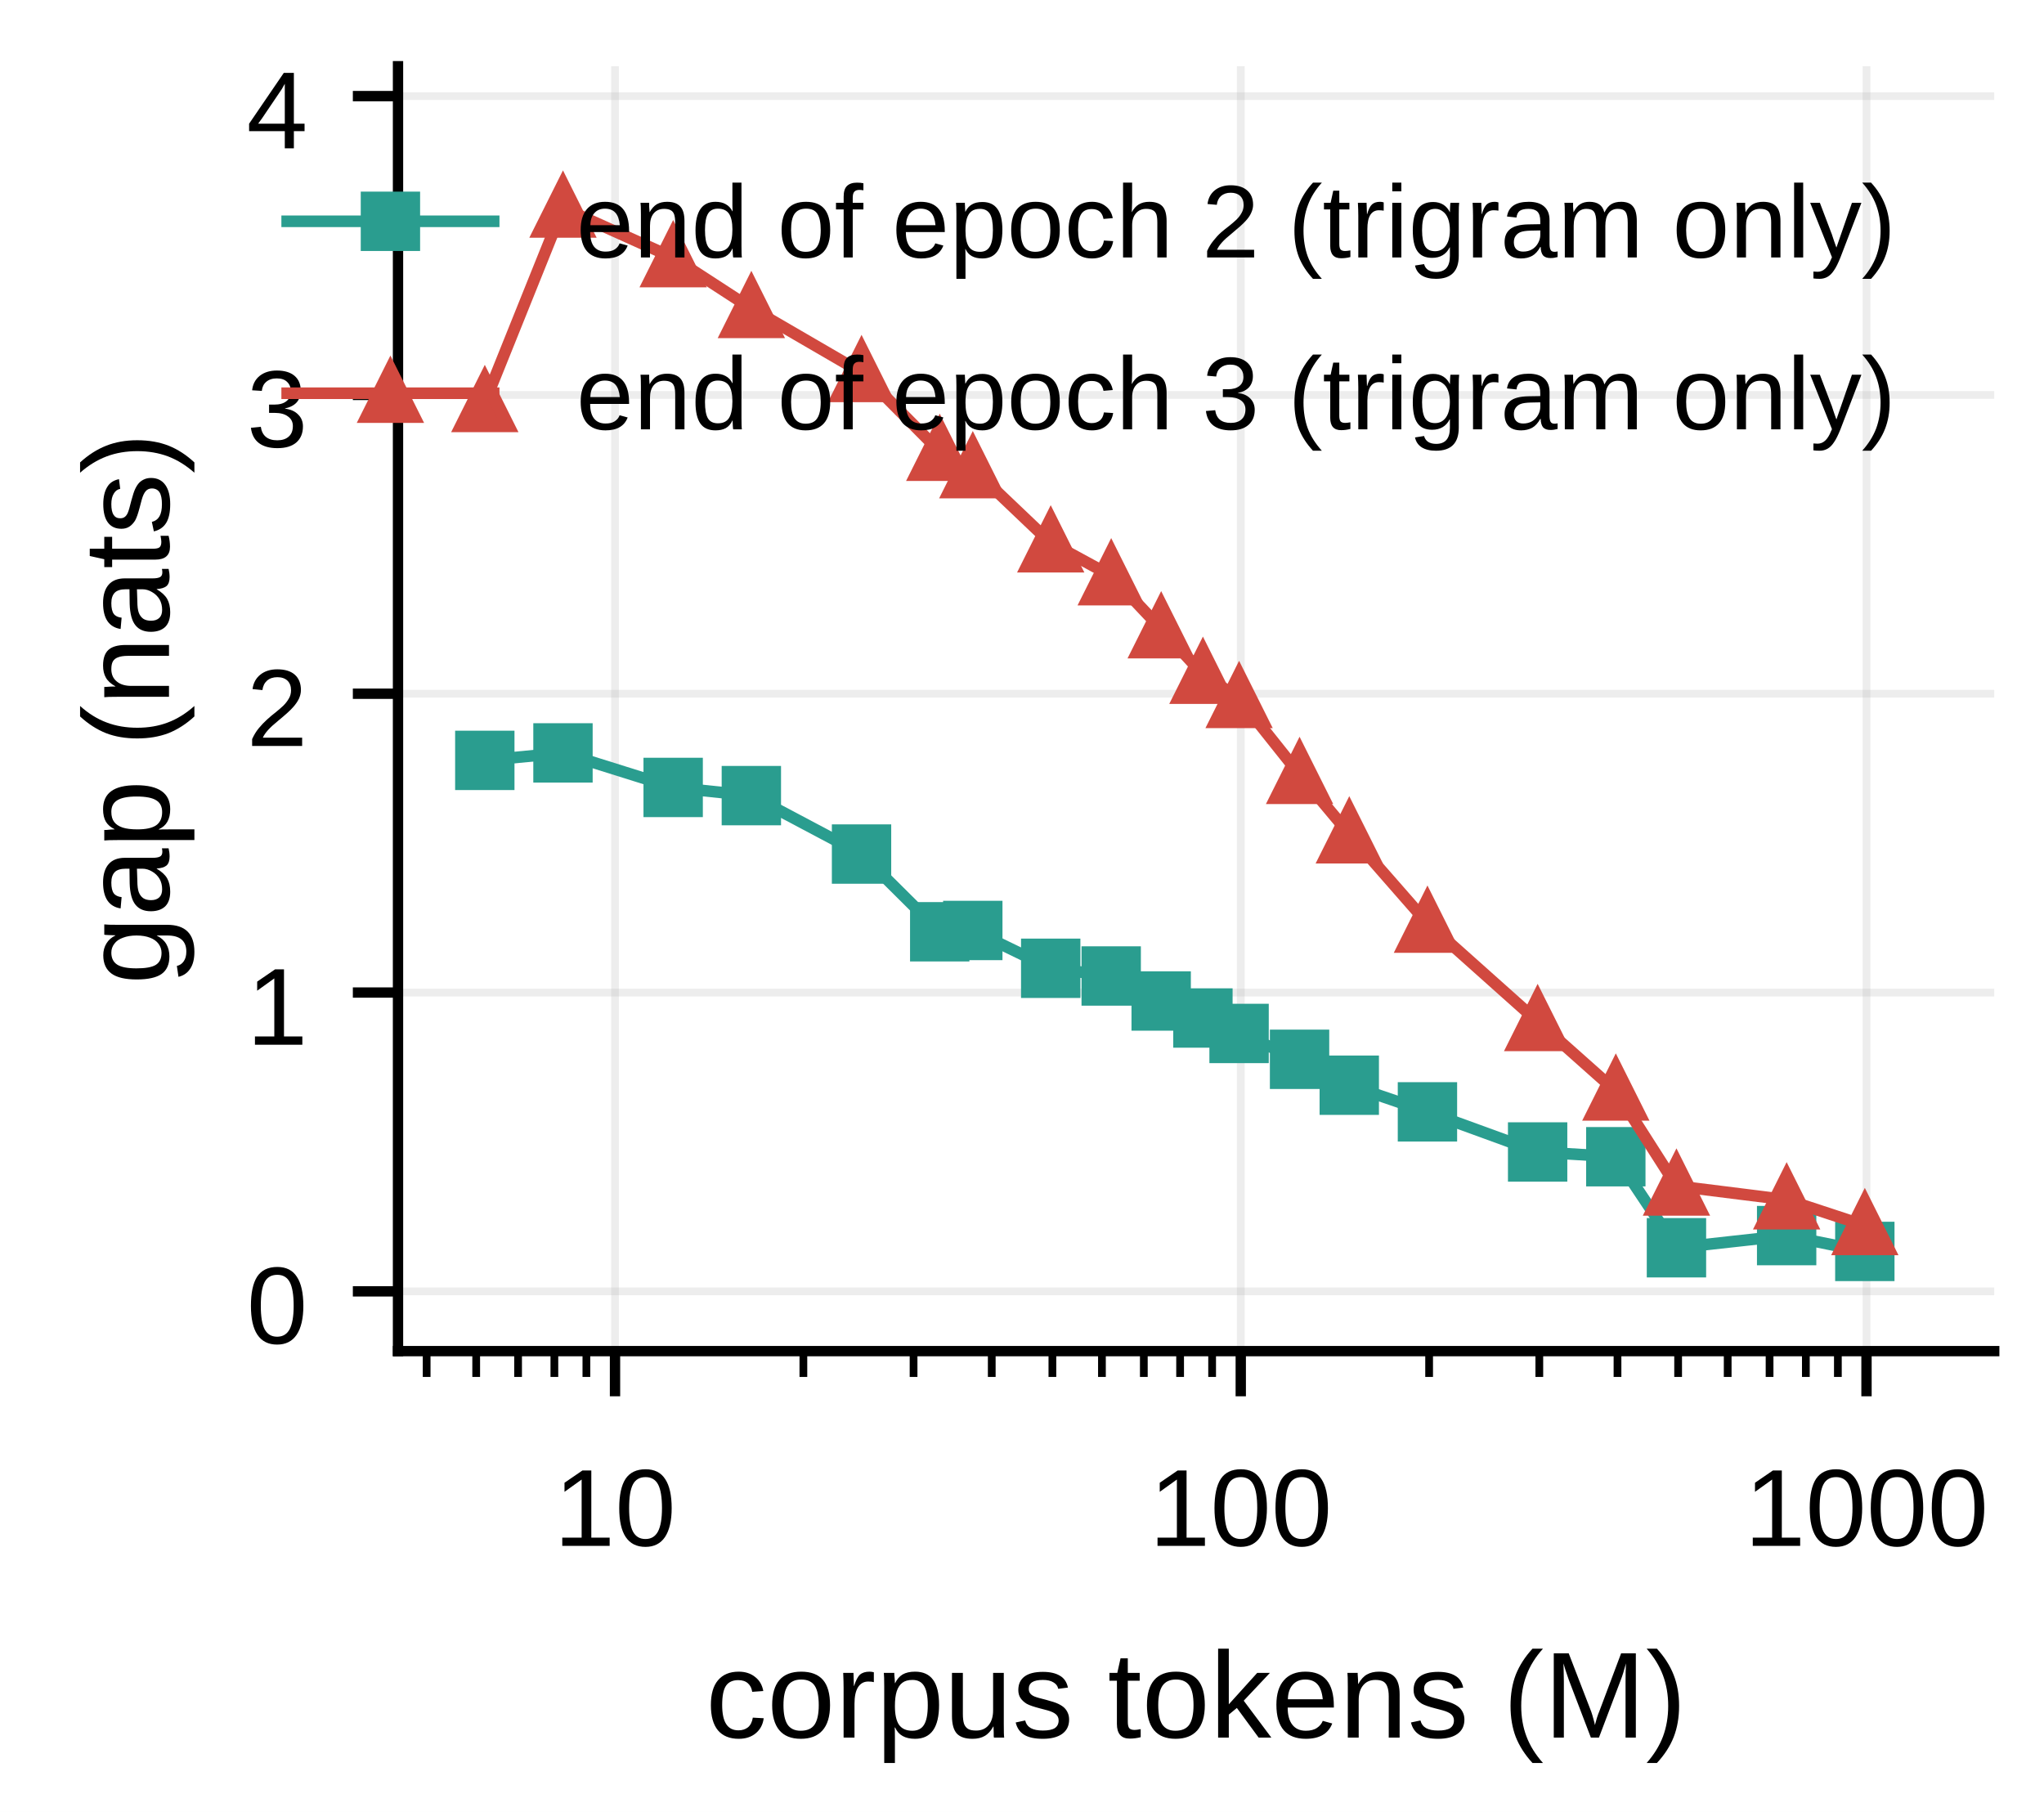
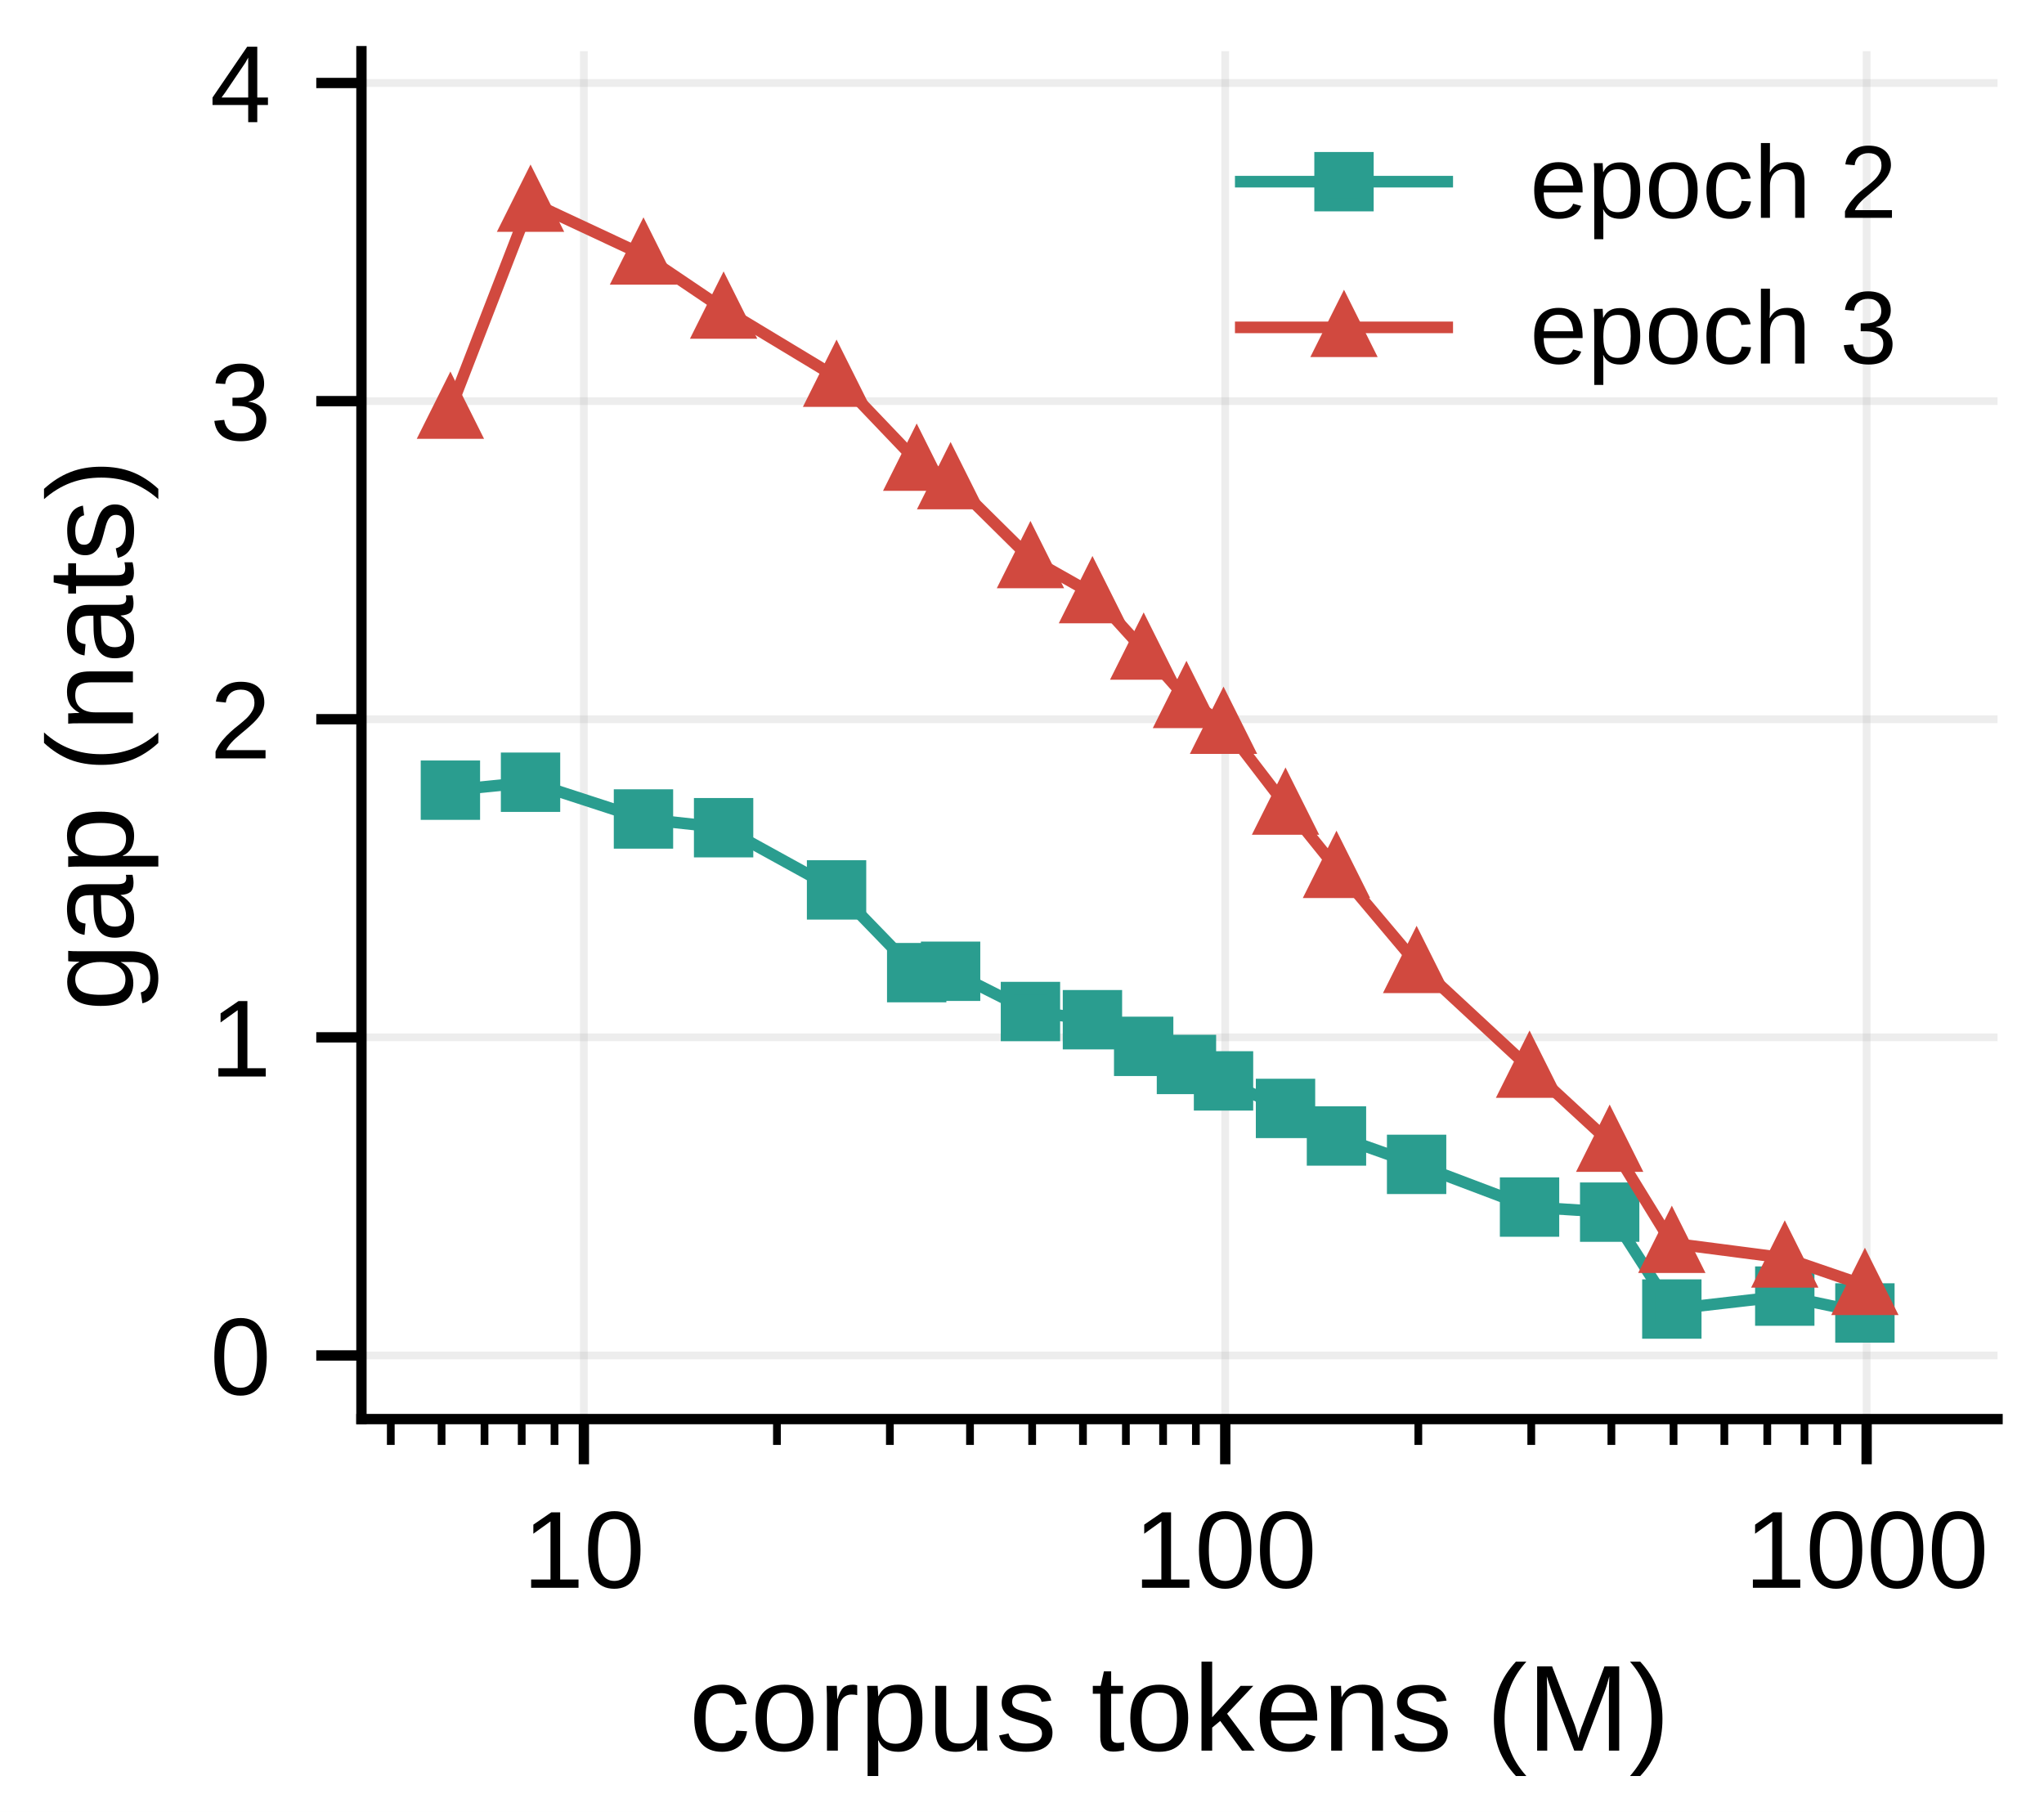
<svg xmlns="http://www.w3.org/2000/svg" xmlns:xlink="http://www.w3.org/1999/xlink" width="158.4pt" height="140.4pt" viewBox="0 0 158.4 140.4" version="1.1">
  <defs>
    <style type="text/css">*{stroke-linejoin: round; stroke-linecap: butt}</style>
  </defs>
  <g id="figure_1">
    <g id="patch_1">
-       <path d="M 0 140.4  L 158.4 140.4  L 158.4 0  L 0 0  z " style="fill: #ffffff" />
+       <path d="M 0 140.4 L 158.4 140.4 L 158.4 0 L 0 0 z " style="fill: #ffffff" />
    </g>
    <g id="axes_1">
      <g id="patch_2">
-         <path d="M 30.844 104.694  L 154.543 104.694  L 154.543 5.132  L 30.844 5.132  z " style="fill: #ffffff" />
+         <path d="M 28.01 109.96 L 154.8 109.96 L 154.8 3.966 L 28.01 3.966 z " style="fill: #ffffff" />
      </g>
      <g id="matplotlib.axis_1">
        <g id="xtick_1">
          <g id="line2d_1">
-             <path d="M 47.66 104.694  L 47.66 5.132  " clip-path="url(#pc1e492a59f)" style="fill: none; stroke: #b0b0b0; stroke-opacity: 0.22; stroke-width: 0.6; stroke-linecap: square" />
+             <path d="M 45.247 109.96 L 45.247 3.966 " clip-path="url(#p3ead6a2cc0)" style="fill: none; stroke: #b0b0b0; stroke-opacity: 0.22; stroke-width: 0.6; stroke-linecap: square" />
          </g>
          <g id="line2d_2">
            <defs>
-               <path id="m8a91a0a3c0" d="M 0 0  L 0 3.5  " style="stroke: #000000; stroke-width: 0.8" />
+               <path id="m21a6c88f19" d="M 0 0 L 0 3.5 " style="stroke: #000000; stroke-width: 0.8" />
            </defs>
            <g>
-               <use xlink:href="#m8a91a0a3c0" x="47.66" y="104.694" style="stroke: #000000; stroke-width: 0.8" />
+               <use xlink:href="#m21a6c88f19" x="45.247" y="109.96" style="stroke: #000000; stroke-width: 0.8" />
            </g>
          </g>
          <g id="text_1">
-             <text style="font-size: 8.5px; font-family: 'Helvetica Neue', 'Arial', 'Hiragino Sans GB', 'PingFang SC', 'Arial Unicode MS', 'DejaVu Sans', sans-serif; text-anchor: middle" x="47.66" y="119.785" transform="rotate(-0 47.66048 119.7855)">10</text>
+             <text style="font-size: 8.5px; font-family: 'Helvetica Neue', 'Arial', 'Hiragino Sans GB', 'PingFang SC', 'Arial Unicode MS', 'DejaVu Sans', sans-serif; text-anchor: middle" x="45.247" y="123.03" transform="rotate(-0 45.24668 123.0295)">10</text>
          </g>
        </g>
        <g id="xtick_2">
          <g id="line2d_3">
-             <path d="M 96.153 104.694  L 96.153 5.132  " clip-path="url(#pc1e492a59f)" style="fill: none; stroke: #b0b0b0; stroke-opacity: 0.22; stroke-width: 0.6; stroke-linecap: square" />
+             <path d="M 94.951 109.96 L 94.951 3.966 " clip-path="url(#p3ead6a2cc0)" style="fill: none; stroke: #b0b0b0; stroke-opacity: 0.22; stroke-width: 0.6; stroke-linecap: square" />
          </g>
          <g id="line2d_4">
            <g>
-               <use xlink:href="#m8a91a0a3c0" x="96.153" y="104.694" style="stroke: #000000; stroke-width: 0.8" />
+               <use xlink:href="#m21a6c88f19" x="94.951" y="109.96" style="stroke: #000000; stroke-width: 0.8" />
            </g>
          </g>
          <g id="text_2">
-             <text style="font-size: 8.5px; font-family: 'Helvetica Neue', 'Arial', 'Hiragino Sans GB', 'PingFang SC', 'Arial Unicode MS', 'DejaVu Sans', sans-serif; text-anchor: middle" x="96.153" y="119.785" transform="rotate(-0 96.15267 119.7855)">100</text>
+             <text style="font-size: 8.5px; font-family: 'Helvetica Neue', 'Arial', 'Hiragino Sans GB', 'PingFang SC', 'Arial Unicode MS', 'DejaVu Sans', sans-serif; text-anchor: middle" x="94.951" y="123.03" transform="rotate(-0 94.95056 123.0295)">100</text>
          </g>
        </g>
        <g id="xtick_3">
          <g id="line2d_5">
-             <path d="M 144.645 104.694  L 144.645 5.132  " clip-path="url(#pc1e492a59f)" style="fill: none; stroke: #b0b0b0; stroke-opacity: 0.22; stroke-width: 0.6; stroke-linecap: square" />
+             <path d="M 144.654 109.96 L 144.654 3.966 " clip-path="url(#p3ead6a2cc0)" style="fill: none; stroke: #b0b0b0; stroke-opacity: 0.22; stroke-width: 0.6; stroke-linecap: square" />
          </g>
          <g id="line2d_6">
            <g>
-               <use xlink:href="#m8a91a0a3c0" x="144.645" y="104.694" style="stroke: #000000; stroke-width: 0.8" />
+               <use xlink:href="#m21a6c88f19" x="144.654" y="109.96" style="stroke: #000000; stroke-width: 0.8" />
            </g>
          </g>
          <g id="text_3">
-             <text style="font-size: 8.5px; font-family: 'Helvetica Neue', 'Arial', 'Hiragino Sans GB', 'PingFang SC', 'Arial Unicode MS', 'DejaVu Sans', sans-serif; text-anchor: middle" x="144.645" y="119.785" transform="rotate(-0 144.6449 119.7855)">1000</text>
+             <text style="font-size: 8.5px; font-family: 'Helvetica Neue', 'Arial', 'Hiragino Sans GB', 'PingFang SC', 'Arial Unicode MS', 'DejaVu Sans', sans-serif; text-anchor: middle" x="144.654" y="123.03" transform="rotate(-0 144.6544 123.0295)">1000</text>
          </g>
        </g>
        <g id="xtick_4">
          <g id="line2d_7">
            <defs>
-               <path id="me320f09768" d="M 0 0  L 0 2  " style="stroke: #000000; stroke-width: 0.6" />
+               <path id="me4304c1847" d="M 0 0 L 0 2 " style="stroke: #000000; stroke-width: 0.6" />
            </defs>
            <g>
-               <use xlink:href="#me320f09768" x="33.063" y="104.694" style="stroke: #000000; stroke-width: 0.6" />
+               <use xlink:href="#me4304c1847" x="30.284" y="109.96" style="stroke: #000000; stroke-width: 0.6" />
            </g>
          </g>
        </g>
        <g id="xtick_5">
          <g id="line2d_8">
            <g>
-               <use xlink:href="#me320f09768" x="36.903" y="104.694" style="stroke: #000000; stroke-width: 0.6" />
+               <use xlink:href="#me4304c1847" x="34.22" y="109.96" style="stroke: #000000; stroke-width: 0.6" />
            </g>
          </g>
        </g>
        <g id="xtick_6">
          <g id="line2d_9">
            <g>
-               <use xlink:href="#me320f09768" x="40.149" y="104.694" style="stroke: #000000; stroke-width: 0.6" />
+               <use xlink:href="#me4304c1847" x="37.547" y="109.96" style="stroke: #000000; stroke-width: 0.6" />
            </g>
          </g>
        </g>
        <g id="xtick_7">
          <g id="line2d_10">
            <g>
-               <use xlink:href="#me320f09768" x="42.961" y="104.694" style="stroke: #000000; stroke-width: 0.6" />
+               <use xlink:href="#me4304c1847" x="40.43" y="109.96" style="stroke: #000000; stroke-width: 0.6" />
            </g>
          </g>
        </g>
        <g id="xtick_8">
          <g id="line2d_11">
            <g>
-               <use xlink:href="#me320f09768" x="45.442" y="104.694" style="stroke: #000000; stroke-width: 0.6" />
+               <use xlink:href="#me4304c1847" x="42.972" y="109.96" style="stroke: #000000; stroke-width: 0.6" />
            </g>
          </g>
        </g>
        <g id="xtick_9">
          <g id="line2d_12">
            <g>
-               <use xlink:href="#me320f09768" x="62.258" y="104.694" style="stroke: #000000; stroke-width: 0.6" />
+               <use xlink:href="#me4304c1847" x="60.209" y="109.96" style="stroke: #000000; stroke-width: 0.6" />
            </g>
          </g>
        </g>
        <g id="xtick_10">
          <g id="line2d_13">
            <g>
-               <use xlink:href="#me320f09768" x="70.797" y="104.694" style="stroke: #000000; stroke-width: 0.6" />
+               <use xlink:href="#me4304c1847" x="68.961" y="109.96" style="stroke: #000000; stroke-width: 0.6" />
            </g>
          </g>
        </g>
        <g id="xtick_11">
          <g id="line2d_14">
            <g>
-               <use xlink:href="#me320f09768" x="76.856" y="104.694" style="stroke: #000000; stroke-width: 0.6" />
+               <use xlink:href="#me4304c1847" x="75.171" y="109.96" style="stroke: #000000; stroke-width: 0.6" />
            </g>
          </g>
        </g>
        <g id="xtick_12">
          <g id="line2d_15">
            <g>
-               <use xlink:href="#me320f09768" x="81.555" y="104.694" style="stroke: #000000; stroke-width: 0.6" />
+               <use xlink:href="#me4304c1847" x="79.988" y="109.96" style="stroke: #000000; stroke-width: 0.6" />
            </g>
          </g>
        </g>
        <g id="xtick_13">
          <g id="line2d_16">
            <g>
-               <use xlink:href="#me320f09768" x="85.395" y="104.694" style="stroke: #000000; stroke-width: 0.6" />
+               <use xlink:href="#me4304c1847" x="83.924" y="109.96" style="stroke: #000000; stroke-width: 0.6" />
            </g>
          </g>
        </g>
        <g id="xtick_14">
          <g id="line2d_17">
            <g>
-               <use xlink:href="#me320f09768" x="88.641" y="104.694" style="stroke: #000000; stroke-width: 0.6" />
+               <use xlink:href="#me4304c1847" x="87.251" y="109.96" style="stroke: #000000; stroke-width: 0.6" />
            </g>
          </g>
        </g>
        <g id="xtick_15">
          <g id="line2d_18">
            <g>
-               <use xlink:href="#me320f09768" x="91.453" y="104.694" style="stroke: #000000; stroke-width: 0.6" />
+               <use xlink:href="#me4304c1847" x="90.134" y="109.96" style="stroke: #000000; stroke-width: 0.6" />
            </g>
          </g>
        </g>
        <g id="xtick_16">
          <g id="line2d_19">
            <g>
-               <use xlink:href="#me320f09768" x="93.934" y="104.694" style="stroke: #000000; stroke-width: 0.6" />
+               <use xlink:href="#me4304c1847" x="92.676" y="109.96" style="stroke: #000000; stroke-width: 0.6" />
            </g>
          </g>
        </g>
        <g id="xtick_17">
          <g id="line2d_20">
            <g>
-               <use xlink:href="#me320f09768" x="110.75" y="104.694" style="stroke: #000000; stroke-width: 0.6" />
+               <use xlink:href="#me4304c1847" x="109.913" y="109.96" style="stroke: #000000; stroke-width: 0.6" />
            </g>
          </g>
        </g>
        <g id="xtick_18">
          <g id="line2d_21">
            <g>
-               <use xlink:href="#me320f09768" x="119.289" y="104.694" style="stroke: #000000; stroke-width: 0.6" />
+               <use xlink:href="#me4304c1847" x="118.665" y="109.96" style="stroke: #000000; stroke-width: 0.6" />
            </g>
          </g>
        </g>
        <g id="xtick_19">
          <g id="line2d_22">
            <g>
-               <use xlink:href="#me320f09768" x="125.348" y="104.694" style="stroke: #000000; stroke-width: 0.6" />
+               <use xlink:href="#me4304c1847" x="124.875" y="109.96" style="stroke: #000000; stroke-width: 0.6" />
            </g>
          </g>
        </g>
        <g id="xtick_20">
          <g id="line2d_23">
            <g>
-               <use xlink:href="#me320f09768" x="130.047" y="104.694" style="stroke: #000000; stroke-width: 0.6" />
+               <use xlink:href="#me4304c1847" x="129.692" y="109.96" style="stroke: #000000; stroke-width: 0.6" />
            </g>
          </g>
        </g>
        <g id="xtick_21">
          <g id="line2d_24">
            <g>
-               <use xlink:href="#me320f09768" x="133.887" y="104.694" style="stroke: #000000; stroke-width: 0.6" />
+               <use xlink:href="#me4304c1847" x="133.628" y="109.96" style="stroke: #000000; stroke-width: 0.6" />
            </g>
          </g>
        </g>
        <g id="xtick_22">
          <g id="line2d_25">
            <g>
-               <use xlink:href="#me320f09768" x="137.133" y="104.694" style="stroke: #000000; stroke-width: 0.6" />
+               <use xlink:href="#me4304c1847" x="136.955" y="109.96" style="stroke: #000000; stroke-width: 0.6" />
            </g>
          </g>
        </g>
        <g id="xtick_23">
          <g id="line2d_26">
            <g>
-               <use xlink:href="#me320f09768" x="139.945" y="104.694" style="stroke: #000000; stroke-width: 0.6" />
+               <use xlink:href="#me4304c1847" x="139.838" y="109.96" style="stroke: #000000; stroke-width: 0.6" />
            </g>
          </g>
        </g>
        <g id="xtick_24">
          <g id="line2d_27">
            <g>
-               <use xlink:href="#me320f09768" x="142.426" y="104.694" style="stroke: #000000; stroke-width: 0.6" />
+               <use xlink:href="#me4304c1847" x="142.38" y="109.96" style="stroke: #000000; stroke-width: 0.6" />
            </g>
          </g>
        </g>
        <g id="text_4">
-           <text style="font-size: 9.5px; font-family: 'Helvetica Neue', 'Arial', 'Hiragino Sans GB', 'PingFang SC', 'Arial Unicode MS', 'DejaVu Sans', sans-serif; text-anchor: middle" x="92.694" y="134.64" transform="rotate(-0 92.69354 134.64)">corpus tokens (M)</text>
+           <text style="font-size: 9.5px; font-family: 'Helvetica Neue', 'Arial', 'Hiragino Sans GB', 'PingFang SC', 'Arial Unicode MS', 'DejaVu Sans', sans-serif; text-anchor: middle" x="91.405" y="135.648" transform="rotate(-0 91.405 135.6482)">corpus tokens (M)</text>
        </g>
      </g>
      <g id="matplotlib.axis_2">
        <g id="ytick_1">
          <g id="line2d_28">
-             <path d="M 30.844 100.063  L 154.543 100.063  " clip-path="url(#pc1e492a59f)" style="fill: none; stroke: #b0b0b0; stroke-opacity: 0.22; stroke-width: 0.6; stroke-linecap: square" />
+             <path d="M 28.01 105.03 L 154.8 105.03 " clip-path="url(#p3ead6a2cc0)" style="fill: none; stroke: #b0b0b0; stroke-opacity: 0.22; stroke-width: 0.6; stroke-linecap: square" />
          </g>
          <g id="line2d_29">
            <defs>
-               <path id="ma66dc628a2" d="M 0 0  L -3.5 0  " style="stroke: #000000; stroke-width: 0.8" />
+               <path id="m5994b01385" d="M 0 0 L -3.5 0 " style="stroke: #000000; stroke-width: 0.8" />
            </defs>
            <g>
-               <use xlink:href="#ma66dc628a2" x="30.844" y="100.063" style="stroke: #000000; stroke-width: 0.8" />
+               <use xlink:href="#m5994b01385" x="28.01" y="105.03" style="stroke: #000000; stroke-width: 0.8" />
            </g>
          </g>
          <g id="text_5">
-             <text style="font-size: 8.5px; font-family: 'Helvetica Neue', 'Arial', 'Hiragino Sans GB', 'PingFang SC', 'Arial Unicode MS', 'DejaVu Sans', sans-serif; text-anchor: end" x="23.844" y="104.109" transform="rotate(-0 23.844 104.1087)">0</text>
+             <text style="font-size: 8.5px; font-family: 'Helvetica Neue', 'Arial', 'Hiragino Sans GB', 'PingFang SC', 'Arial Unicode MS', 'DejaVu Sans', sans-serif; text-anchor: end" x="21.01" y="108.065" transform="rotate(-0 21.01 108.0648)">0</text>
          </g>
        </g>
        <g id="ytick_2">
          <g id="line2d_30">
-             <path d="M 30.844 76.909  L 154.543 76.909  " clip-path="url(#pc1e492a59f)" style="fill: none; stroke: #b0b0b0; stroke-opacity: 0.22; stroke-width: 0.6; stroke-linecap: square" />
+             <path d="M 28.01 80.38 L 154.8 80.38 " clip-path="url(#p3ead6a2cc0)" style="fill: none; stroke: #b0b0b0; stroke-opacity: 0.22; stroke-width: 0.6; stroke-linecap: square" />
          </g>
          <g id="line2d_31">
            <g>
-               <use xlink:href="#ma66dc628a2" x="30.844" y="76.909" style="stroke: #000000; stroke-width: 0.8" />
+               <use xlink:href="#m5994b01385" x="28.01" y="80.38" style="stroke: #000000; stroke-width: 0.8" />
            </g>
          </g>
          <g id="text_6">
-             <text style="font-size: 8.5px; font-family: 'Helvetica Neue', 'Arial', 'Hiragino Sans GB', 'PingFang SC', 'Arial Unicode MS', 'DejaVu Sans', sans-serif; text-anchor: end" x="23.844" y="80.955" transform="rotate(-0 23.844 80.95486)">1</text>
+             <text style="font-size: 8.5px; font-family: 'Helvetica Neue', 'Arial', 'Hiragino Sans GB', 'PingFang SC', 'Arial Unicode MS', 'DejaVu Sans', sans-serif; text-anchor: end" x="21.01" y="83.415" transform="rotate(-0 21.01 83.41501)">1</text>
          </g>
        </g>
        <g id="ytick_3">
          <g id="line2d_32">
-             <path d="M 30.844 53.755  L 154.543 53.755  " clip-path="url(#pc1e492a59f)" style="fill: none; stroke: #b0b0b0; stroke-opacity: 0.22; stroke-width: 0.6; stroke-linecap: square" />
+             <path d="M 28.01 55.73 L 154.8 55.73 " clip-path="url(#p3ead6a2cc0)" style="fill: none; stroke: #b0b0b0; stroke-opacity: 0.22; stroke-width: 0.6; stroke-linecap: square" />
          </g>
          <g id="line2d_33">
            <g>
-               <use xlink:href="#ma66dc628a2" x="30.844" y="53.755" style="stroke: #000000; stroke-width: 0.8" />
+               <use xlink:href="#m5994b01385" x="28.01" y="55.73" style="stroke: #000000; stroke-width: 0.8" />
            </g>
          </g>
          <g id="text_7">
-             <text style="font-size: 8.5px; font-family: 'Helvetica Neue', 'Arial', 'Hiragino Sans GB', 'PingFang SC', 'Arial Unicode MS', 'DejaVu Sans', sans-serif; text-anchor: end" x="23.844" y="57.801" transform="rotate(-0 23.844 57.80099)">2</text>
+             <text style="font-size: 8.5px; font-family: 'Helvetica Neue', 'Arial', 'Hiragino Sans GB', 'PingFang SC', 'Arial Unicode MS', 'DejaVu Sans', sans-serif; text-anchor: end" x="21.01" y="58.765" transform="rotate(-0 21.01 58.76521)">2</text>
          </g>
        </g>
        <g id="ytick_4">
          <g id="line2d_34">
-             <path d="M 30.844 30.601  L 154.543 30.601  " clip-path="url(#pc1e492a59f)" style="fill: none; stroke: #b0b0b0; stroke-opacity: 0.22; stroke-width: 0.6; stroke-linecap: square" />
+             <path d="M 28.01 31.081 L 154.8 31.081 " clip-path="url(#p3ead6a2cc0)" style="fill: none; stroke: #b0b0b0; stroke-opacity: 0.22; stroke-width: 0.6; stroke-linecap: square" />
          </g>
          <g id="line2d_35">
            <g>
-               <use xlink:href="#ma66dc628a2" x="30.844" y="30.601" style="stroke: #000000; stroke-width: 0.8" />
+               <use xlink:href="#m5994b01385" x="28.01" y="31.081" style="stroke: #000000; stroke-width: 0.8" />
            </g>
          </g>
          <g id="text_8">
-             <text style="font-size: 8.5px; font-family: 'Helvetica Neue', 'Arial', 'Hiragino Sans GB', 'PingFang SC', 'Arial Unicode MS', 'DejaVu Sans', sans-serif; text-anchor: end" x="23.844" y="34.647" transform="rotate(-0 23.844 34.64712)">3</text>
+             <text style="font-size: 8.5px; font-family: 'Helvetica Neue', 'Arial', 'Hiragino Sans GB', 'PingFang SC', 'Arial Unicode MS', 'DejaVu Sans', sans-serif; text-anchor: end" x="21.01" y="34.115" transform="rotate(-0 21.01 34.11541)">3</text>
          </g>
        </g>
        <g id="ytick_5">
          <g id="line2d_36">
-             <path d="M 30.844 7.447  L 154.543 7.447  " clip-path="url(#pc1e492a59f)" style="fill: none; stroke: #b0b0b0; stroke-opacity: 0.22; stroke-width: 0.6; stroke-linecap: square" />
+             <path d="M 28.01 6.431 L 154.8 6.431 " clip-path="url(#p3ead6a2cc0)" style="fill: none; stroke: #b0b0b0; stroke-opacity: 0.22; stroke-width: 0.6; stroke-linecap: square" />
          </g>
          <g id="line2d_37">
            <g>
-               <use xlink:href="#ma66dc628a2" x="30.844" y="7.447" style="stroke: #000000; stroke-width: 0.8" />
+               <use xlink:href="#m5994b01385" x="28.01" y="6.431" style="stroke: #000000; stroke-width: 0.8" />
            </g>
          </g>
          <g id="text_9">
-             <text style="font-size: 8.5px; font-family: 'Helvetica Neue', 'Arial', 'Hiragino Sans GB', 'PingFang SC', 'Arial Unicode MS', 'DejaVu Sans', sans-serif; text-anchor: end" x="23.844" y="11.493" transform="rotate(-0 23.844 11.49325)">4</text>
+             <text style="font-size: 8.5px; font-family: 'Helvetica Neue', 'Arial', 'Hiragino Sans GB', 'PingFang SC', 'Arial Unicode MS', 'DejaVu Sans', sans-serif; text-anchor: end" x="21.01" y="9.466" transform="rotate(-0 21.01 9.465606)">4</text>
          </g>
        </g>
        <g id="text_10">
-           <text style="font-size: 9.5px; font-family: 'Helvetica Neue', 'Arial', 'Hiragino Sans GB', 'PingFang SC', 'Arial Unicode MS', 'DejaVu Sans', sans-serif; text-anchor: middle" x="13.095" y="54.913" transform="rotate(-90 13.09503 54.91268)">gap (nats)</text>
+           <text style="font-size: 9.5px; font-family: 'Helvetica Neue', 'Arial', 'Hiragino Sans GB', 'PingFang SC', 'Arial Unicode MS', 'DejaVu Sans', sans-serif; text-anchor: middle" x="10.298" y="56.963" transform="rotate(-90 10.29844 56.96293)">gap (nats)</text>
        </g>
      </g>
      <g id="line2d_38">
-         <path d="M 37.57 58.919  L 43.628 58.34  L 52.167 61.016  L 58.226 61.65  L 66.765 66.178  L 72.824 72.2  L 75.387 72.099  L 81.425 75.029  L 86.112 75.626  L 89.985 77.564  L 93.22 78.882  L 96.023 80.079  L 100.71 82.082  L 104.562 84.089  L 110.62 86.154  L 119.159 89.263  L 125.218 89.631  L 129.917 96.684  L 138.456 95.742  L 144.515 96.969  " clip-path="url(#pc1e492a59f)" style="fill: none; stroke: #2a9d8f; stroke-width: 0.9; stroke-linecap: square" />
+         <path d="M 34.904 61.228 L 41.114 60.612 L 49.866 63.46 L 56.076 64.136 L 64.829 68.956 L 71.039 75.367 L 73.667 75.26 L 79.855 78.379 L 84.659 79.014 L 88.629 81.078 L 91.944 82.481 L 94.817 83.755 L 99.621 85.888 L 103.57 88.024 L 109.78 90.223 L 118.532 93.532 L 124.742 93.925 L 129.559 101.433 L 138.311 100.43 L 144.521 101.737 " clip-path="url(#p3ead6a2cc0)" style="fill: none; stroke: #2a9d8f; stroke-width: 0.9; stroke-linecap: square" />
        <defs>
-           <path id="mf662d060b5" d="M -1.8 1.8  L 1.8 1.8  L 1.8 -1.8  L -1.8 -1.8  z " style="stroke: #2a9d8f; stroke-linejoin: miter" />
+           <path id="m9ca4aabaf1" d="M -1.8 1.8 L 1.8 1.8 L 1.8 -1.8 L -1.8 -1.8 z " style="stroke: #2a9d8f; stroke-linejoin: miter" />
        </defs>
-         <g clip-path="url(#pc1e492a59f)">
-           <use xlink:href="#mf662d060b5" x="37.57" y="58.919" style="fill: #2a9d8f; stroke: #2a9d8f; stroke-linejoin: miter" />
-           <use xlink:href="#mf662d060b5" x="43.628" y="58.34" style="fill: #2a9d8f; stroke: #2a9d8f; stroke-linejoin: miter" />
-           <use xlink:href="#mf662d060b5" x="52.167" y="61.016" style="fill: #2a9d8f; stroke: #2a9d8f; stroke-linejoin: miter" />
-           <use xlink:href="#mf662d060b5" x="58.226" y="61.65" style="fill: #2a9d8f; stroke: #2a9d8f; stroke-linejoin: miter" />
-           <use xlink:href="#mf662d060b5" x="66.765" y="66.178" style="fill: #2a9d8f; stroke: #2a9d8f; stroke-linejoin: miter" />
-           <use xlink:href="#mf662d060b5" x="72.824" y="72.2" style="fill: #2a9d8f; stroke: #2a9d8f; stroke-linejoin: miter" />
-           <use xlink:href="#mf662d060b5" x="75.387" y="72.099" style="fill: #2a9d8f; stroke: #2a9d8f; stroke-linejoin: miter" />
-           <use xlink:href="#mf662d060b5" x="81.425" y="75.029" style="fill: #2a9d8f; stroke: #2a9d8f; stroke-linejoin: miter" />
-           <use xlink:href="#mf662d060b5" x="86.112" y="75.626" style="fill: #2a9d8f; stroke: #2a9d8f; stroke-linejoin: miter" />
-           <use xlink:href="#mf662d060b5" x="89.985" y="77.564" style="fill: #2a9d8f; stroke: #2a9d8f; stroke-linejoin: miter" />
-           <use xlink:href="#mf662d060b5" x="93.22" y="78.882" style="fill: #2a9d8f; stroke: #2a9d8f; stroke-linejoin: miter" />
-           <use xlink:href="#mf662d060b5" x="96.023" y="80.079" style="fill: #2a9d8f; stroke: #2a9d8f; stroke-linejoin: miter" />
-           <use xlink:href="#mf662d060b5" x="100.71" y="82.082" style="fill: #2a9d8f; stroke: #2a9d8f; stroke-linejoin: miter" />
-           <use xlink:href="#mf662d060b5" x="104.562" y="84.089" style="fill: #2a9d8f; stroke: #2a9d8f; stroke-linejoin: miter" />
-           <use xlink:href="#mf662d060b5" x="110.62" y="86.154" style="fill: #2a9d8f; stroke: #2a9d8f; stroke-linejoin: miter" />
-           <use xlink:href="#mf662d060b5" x="119.159" y="89.263" style="fill: #2a9d8f; stroke: #2a9d8f; stroke-linejoin: miter" />
-           <use xlink:href="#mf662d060b5" x="125.218" y="89.631" style="fill: #2a9d8f; stroke: #2a9d8f; stroke-linejoin: miter" />
-           <use xlink:href="#mf662d060b5" x="129.917" y="96.684" style="fill: #2a9d8f; stroke: #2a9d8f; stroke-linejoin: miter" />
-           <use xlink:href="#mf662d060b5" x="138.456" y="95.742" style="fill: #2a9d8f; stroke: #2a9d8f; stroke-linejoin: miter" />
-           <use xlink:href="#mf662d060b5" x="144.515" y="96.969" style="fill: #2a9d8f; stroke: #2a9d8f; stroke-linejoin: miter" />
+         <g clip-path="url(#p3ead6a2cc0)">
+           <use xlink:href="#m9ca4aabaf1" x="34.904" y="61.228" style="fill: #2a9d8f; stroke: #2a9d8f; stroke-linejoin: miter" />
+           <use xlink:href="#m9ca4aabaf1" x="41.114" y="60.612" style="fill: #2a9d8f; stroke: #2a9d8f; stroke-linejoin: miter" />
+           <use xlink:href="#m9ca4aabaf1" x="49.866" y="63.46" style="fill: #2a9d8f; stroke: #2a9d8f; stroke-linejoin: miter" />
+           <use xlink:href="#m9ca4aabaf1" x="56.076" y="64.136" style="fill: #2a9d8f; stroke: #2a9d8f; stroke-linejoin: miter" />
+           <use xlink:href="#m9ca4aabaf1" x="64.829" y="68.956" style="fill: #2a9d8f; stroke: #2a9d8f; stroke-linejoin: miter" />
+           <use xlink:href="#m9ca4aabaf1" x="71.039" y="75.367" style="fill: #2a9d8f; stroke: #2a9d8f; stroke-linejoin: miter" />
+           <use xlink:href="#m9ca4aabaf1" x="73.667" y="75.26" style="fill: #2a9d8f; stroke: #2a9d8f; stroke-linejoin: miter" />
+           <use xlink:href="#m9ca4aabaf1" x="79.855" y="78.379" style="fill: #2a9d8f; stroke: #2a9d8f; stroke-linejoin: miter" />
+           <use xlink:href="#m9ca4aabaf1" x="84.659" y="79.014" style="fill: #2a9d8f; stroke: #2a9d8f; stroke-linejoin: miter" />
+           <use xlink:href="#m9ca4aabaf1" x="88.629" y="81.078" style="fill: #2a9d8f; stroke: #2a9d8f; stroke-linejoin: miter" />
+           <use xlink:href="#m9ca4aabaf1" x="91.944" y="82.481" style="fill: #2a9d8f; stroke: #2a9d8f; stroke-linejoin: miter" />
+           <use xlink:href="#m9ca4aabaf1" x="94.817" y="83.755" style="fill: #2a9d8f; stroke: #2a9d8f; stroke-linejoin: miter" />
+           <use xlink:href="#m9ca4aabaf1" x="99.621" y="85.888" style="fill: #2a9d8f; stroke: #2a9d8f; stroke-linejoin: miter" />
+           <use xlink:href="#m9ca4aabaf1" x="103.57" y="88.024" style="fill: #2a9d8f; stroke: #2a9d8f; stroke-linejoin: miter" />
+           <use xlink:href="#m9ca4aabaf1" x="109.78" y="90.223" style="fill: #2a9d8f; stroke: #2a9d8f; stroke-linejoin: miter" />
+           <use xlink:href="#m9ca4aabaf1" x="118.532" y="93.532" style="fill: #2a9d8f; stroke: #2a9d8f; stroke-linejoin: miter" />
+           <use xlink:href="#m9ca4aabaf1" x="124.742" y="93.925" style="fill: #2a9d8f; stroke: #2a9d8f; stroke-linejoin: miter" />
+           <use xlink:href="#m9ca4aabaf1" x="129.559" y="101.433" style="fill: #2a9d8f; stroke: #2a9d8f; stroke-linejoin: miter" />
+           <use xlink:href="#m9ca4aabaf1" x="138.311" y="100.43" style="fill: #2a9d8f; stroke: #2a9d8f; stroke-linejoin: miter" />
+           <use xlink:href="#m9ca4aabaf1" x="144.521" y="101.737" style="fill: #2a9d8f; stroke: #2a9d8f; stroke-linejoin: miter" />
        </g>
      </g>
      <g id="line2d_39">
-         <path d="M 37.57 31.187  L 43.628 16.12  L 52.167 19.964  L 58.226 23.901  L 66.765 28.863  L 72.824 34.97  L 75.387 36.315  L 81.425 42.062  L 86.112 44.612  L 89.985 48.719  L 93.22 52.243  L 96.023 54.12  L 100.71 60.005  L 104.562 64.609  L 110.62 71.53  L 119.159 79.152  L 125.218 84.539  L 129.917 91.899  L 138.456 92.967  L 144.515 94.962  " clip-path="url(#pc1e492a59f)" style="fill: none; stroke: #d1493f; stroke-width: 0.9; stroke-linecap: square" />
+         <path d="M 34.904 31.704 L 41.114 15.664 L 49.866 19.757 L 56.076 23.948 L 64.829 29.23 L 71.039 35.732 L 73.667 37.164 L 79.855 43.282 L 84.659 45.997 L 88.629 50.37 L 91.944 54.121 L 94.817 56.119 L 99.621 62.384 L 103.57 67.285 L 109.78 74.654 L 118.532 82.768 L 124.742 88.504 L 129.559 96.339 L 138.311 97.475 L 144.521 99.6 " clip-path="url(#p3ead6a2cc0)" style="fill: none; stroke: #d1493f; stroke-width: 0.9; stroke-linecap: square" />
        <defs>
-           <path id="mc9dbc20016" d="M 0 -1.8  L -1.8 1.8  L 1.8 1.8  z " style="stroke: #d1493f; stroke-linejoin: miter" />
+           <path id="mff467968a4" d="M 0 -1.8 L -1.8 1.8 L 1.8 1.8 z " style="stroke: #d1493f; stroke-linejoin: miter" />
        </defs>
-         <g clip-path="url(#pc1e492a59f)">
-           <use xlink:href="#mc9dbc20016" x="37.57" y="31.187" style="fill: #d1493f; stroke: #d1493f; stroke-linejoin: miter" />
-           <use xlink:href="#mc9dbc20016" x="43.628" y="16.12" style="fill: #d1493f; stroke: #d1493f; stroke-linejoin: miter" />
-           <use xlink:href="#mc9dbc20016" x="52.167" y="19.964" style="fill: #d1493f; stroke: #d1493f; stroke-linejoin: miter" />
-           <use xlink:href="#mc9dbc20016" x="58.226" y="23.901" style="fill: #d1493f; stroke: #d1493f; stroke-linejoin: miter" />
-           <use xlink:href="#mc9dbc20016" x="66.765" y="28.863" style="fill: #d1493f; stroke: #d1493f; stroke-linejoin: miter" />
-           <use xlink:href="#mc9dbc20016" x="72.824" y="34.97" style="fill: #d1493f; stroke: #d1493f; stroke-linejoin: miter" />
-           <use xlink:href="#mc9dbc20016" x="75.387" y="36.315" style="fill: #d1493f; stroke: #d1493f; stroke-linejoin: miter" />
-           <use xlink:href="#mc9dbc20016" x="81.425" y="42.062" style="fill: #d1493f; stroke: #d1493f; stroke-linejoin: miter" />
-           <use xlink:href="#mc9dbc20016" x="86.112" y="44.612" style="fill: #d1493f; stroke: #d1493f; stroke-linejoin: miter" />
-           <use xlink:href="#mc9dbc20016" x="89.985" y="48.719" style="fill: #d1493f; stroke: #d1493f; stroke-linejoin: miter" />
-           <use xlink:href="#mc9dbc20016" x="93.22" y="52.243" style="fill: #d1493f; stroke: #d1493f; stroke-linejoin: miter" />
-           <use xlink:href="#mc9dbc20016" x="96.023" y="54.12" style="fill: #d1493f; stroke: #d1493f; stroke-linejoin: miter" />
-           <use xlink:href="#mc9dbc20016" x="100.71" y="60.005" style="fill: #d1493f; stroke: #d1493f; stroke-linejoin: miter" />
-           <use xlink:href="#mc9dbc20016" x="104.562" y="64.609" style="fill: #d1493f; stroke: #d1493f; stroke-linejoin: miter" />
-           <use xlink:href="#mc9dbc20016" x="110.62" y="71.53" style="fill: #d1493f; stroke: #d1493f; stroke-linejoin: miter" />
-           <use xlink:href="#mc9dbc20016" x="119.159" y="79.152" style="fill: #d1493f; stroke: #d1493f; stroke-linejoin: miter" />
-           <use xlink:href="#mc9dbc20016" x="125.218" y="84.539" style="fill: #d1493f; stroke: #d1493f; stroke-linejoin: miter" />
-           <use xlink:href="#mc9dbc20016" x="129.917" y="91.899" style="fill: #d1493f; stroke: #d1493f; stroke-linejoin: miter" />
-           <use xlink:href="#mc9dbc20016" x="138.456" y="92.967" style="fill: #d1493f; stroke: #d1493f; stroke-linejoin: miter" />
-           <use xlink:href="#mc9dbc20016" x="144.515" y="94.962" style="fill: #d1493f; stroke: #d1493f; stroke-linejoin: miter" />
+         <g clip-path="url(#p3ead6a2cc0)">
+           <use xlink:href="#mff467968a4" x="34.904" y="31.704" style="fill: #d1493f; stroke: #d1493f; stroke-linejoin: miter" />
+           <use xlink:href="#mff467968a4" x="41.114" y="15.664" style="fill: #d1493f; stroke: #d1493f; stroke-linejoin: miter" />
+           <use xlink:href="#mff467968a4" x="49.866" y="19.757" style="fill: #d1493f; stroke: #d1493f; stroke-linejoin: miter" />
+           <use xlink:href="#mff467968a4" x="56.076" y="23.948" style="fill: #d1493f; stroke: #d1493f; stroke-linejoin: miter" />
+           <use xlink:href="#mff467968a4" x="64.829" y="29.23" style="fill: #d1493f; stroke: #d1493f; stroke-linejoin: miter" />
+           <use xlink:href="#mff467968a4" x="71.039" y="35.732" style="fill: #d1493f; stroke: #d1493f; stroke-linejoin: miter" />
+           <use xlink:href="#mff467968a4" x="73.667" y="37.164" style="fill: #d1493f; stroke: #d1493f; stroke-linejoin: miter" />
+           <use xlink:href="#mff467968a4" x="79.855" y="43.282" style="fill: #d1493f; stroke: #d1493f; stroke-linejoin: miter" />
+           <use xlink:href="#mff467968a4" x="84.659" y="45.997" style="fill: #d1493f; stroke: #d1493f; stroke-linejoin: miter" />
+           <use xlink:href="#mff467968a4" x="88.629" y="50.37" style="fill: #d1493f; stroke: #d1493f; stroke-linejoin: miter" />
+           <use xlink:href="#mff467968a4" x="91.944" y="54.121" style="fill: #d1493f; stroke: #d1493f; stroke-linejoin: miter" />
+           <use xlink:href="#mff467968a4" x="94.817" y="56.119" style="fill: #d1493f; stroke: #d1493f; stroke-linejoin: miter" />
+           <use xlink:href="#mff467968a4" x="99.621" y="62.384" style="fill: #d1493f; stroke: #d1493f; stroke-linejoin: miter" />
+           <use xlink:href="#mff467968a4" x="103.57" y="67.285" style="fill: #d1493f; stroke: #d1493f; stroke-linejoin: miter" />
+           <use xlink:href="#mff467968a4" x="109.78" y="74.654" style="fill: #d1493f; stroke: #d1493f; stroke-linejoin: miter" />
+           <use xlink:href="#mff467968a4" x="118.532" y="82.768" style="fill: #d1493f; stroke: #d1493f; stroke-linejoin: miter" />
+           <use xlink:href="#mff467968a4" x="124.742" y="88.504" style="fill: #d1493f; stroke: #d1493f; stroke-linejoin: miter" />
+           <use xlink:href="#mff467968a4" x="129.559" y="96.339" style="fill: #d1493f; stroke: #d1493f; stroke-linejoin: miter" />
+           <use xlink:href="#mff467968a4" x="138.311" y="97.475" style="fill: #d1493f; stroke: #d1493f; stroke-linejoin: miter" />
+           <use xlink:href="#mff467968a4" x="144.521" y="99.6" style="fill: #d1493f; stroke: #d1493f; stroke-linejoin: miter" />
        </g>
      </g>
      <g id="patch_3">
-         <path d="M 30.844 104.694  L 30.844 5.132  " style="fill: none; stroke: #000000; stroke-width: 0.8; stroke-linejoin: miter; stroke-linecap: square" />
+         <path d="M 28.01 109.96 L 28.01 3.966 " style="fill: none; stroke: #000000; stroke-width: 0.8; stroke-linejoin: miter; stroke-linecap: square" />
      </g>
      <g id="patch_4">
-         <path d="M 30.844 104.694  L 154.543 104.694  " style="fill: none; stroke: #000000; stroke-width: 0.8; stroke-linejoin: miter; stroke-linecap: square" />
+         <path d="M 28.01 109.96 L 154.8 109.96 " style="fill: none; stroke: #000000; stroke-width: 0.8; stroke-linejoin: miter; stroke-linecap: square" />
      </g>
      <g id="legend_1">
        <g id="line2d_40">
-           <path d="M 22.256 17.148  L 30.256 17.148  L 38.256 17.148  " style="fill: none; stroke: #2a9d8f; stroke-width: 0.9; stroke-linecap: square" />
+           <path d="M 96.153 14.078 L 104.153 14.078 L 112.153 14.078 " style="fill: none; stroke: #2a9d8f; stroke-width: 0.9; stroke-linecap: square" />
          <g>
-             <use xlink:href="#mf662d060b5" x="30.256" y="17.148" style="fill: #2a9d8f; stroke: #2a9d8f; stroke-linejoin: miter" />
+             <use xlink:href="#m9ca4aabaf1" x="104.153" y="14.078" style="fill: #2a9d8f; stroke: #2a9d8f; stroke-linejoin: miter" />
          </g>
        </g>
        <g id="text_11">
-           <text style="font-size: 8px; font-family: 'Helvetica Neue', 'Arial', 'Hiragino Sans GB', 'PingFang SC', 'Arial Unicode MS', 'DejaVu Sans', sans-serif; text-anchor: start" x="44.656" y="19.948" transform="rotate(-0 44.65558 19.94786)">end of epoch 2 (trigram only)</text>
+           <text style="font-size: 8px; font-family: 'Helvetica Neue', 'Arial', 'Hiragino Sans GB', 'PingFang SC', 'Arial Unicode MS', 'DejaVu Sans', sans-serif; text-anchor: start" x="118.552" y="16.878" transform="rotate(-0 118.5525 16.87836)">epoch 2</text>
        </g>
        <g id="line2d_41">
-           <path d="M 22.256 30.468  L 30.256 30.468  L 38.256 30.468  " style="fill: none; stroke: #d1493f; stroke-width: 0.9; stroke-linecap: square" />
+           <path d="M 96.153 25.367 L 104.153 25.367 L 112.153 25.367 " style="fill: none; stroke: #d1493f; stroke-width: 0.9; stroke-linecap: square" />
          <g>
-             <use xlink:href="#mc9dbc20016" x="30.256" y="30.468" style="fill: #d1493f; stroke: #d1493f; stroke-linejoin: miter" />
+             <use xlink:href="#mff467968a4" x="104.153" y="25.367" style="fill: #d1493f; stroke: #d1493f; stroke-linejoin: miter" />
          </g>
        </g>
        <g id="text_12">
-           <text style="font-size: 8px; font-family: 'Helvetica Neue', 'Arial', 'Hiragino Sans GB', 'PingFang SC', 'Arial Unicode MS', 'DejaVu Sans', sans-serif; text-anchor: start" x="44.656" y="33.268" transform="rotate(-0 44.65558 33.26786)">end of epoch 3 (trigram only)</text>
+           <text style="font-size: 8px; font-family: 'Helvetica Neue', 'Arial', 'Hiragino Sans GB', 'PingFang SC', 'Arial Unicode MS', 'DejaVu Sans', sans-serif; text-anchor: start" x="118.552" y="28.167" transform="rotate(-0 118.5525 28.16711)">epoch 3</text>
        </g>
      </g>
    </g>
  </g>
  <defs>
-     <clipPath id="pc1e492a59f">
-       <rect x="30.844" y="5.132" width="123.699" height="99.562" />
+     <clipPath id="p3ead6a2cc0">
+       <rect x="28.01" y="3.966" width="126.79" height="105.994" />
    </clipPath>
  </defs>
</svg>
